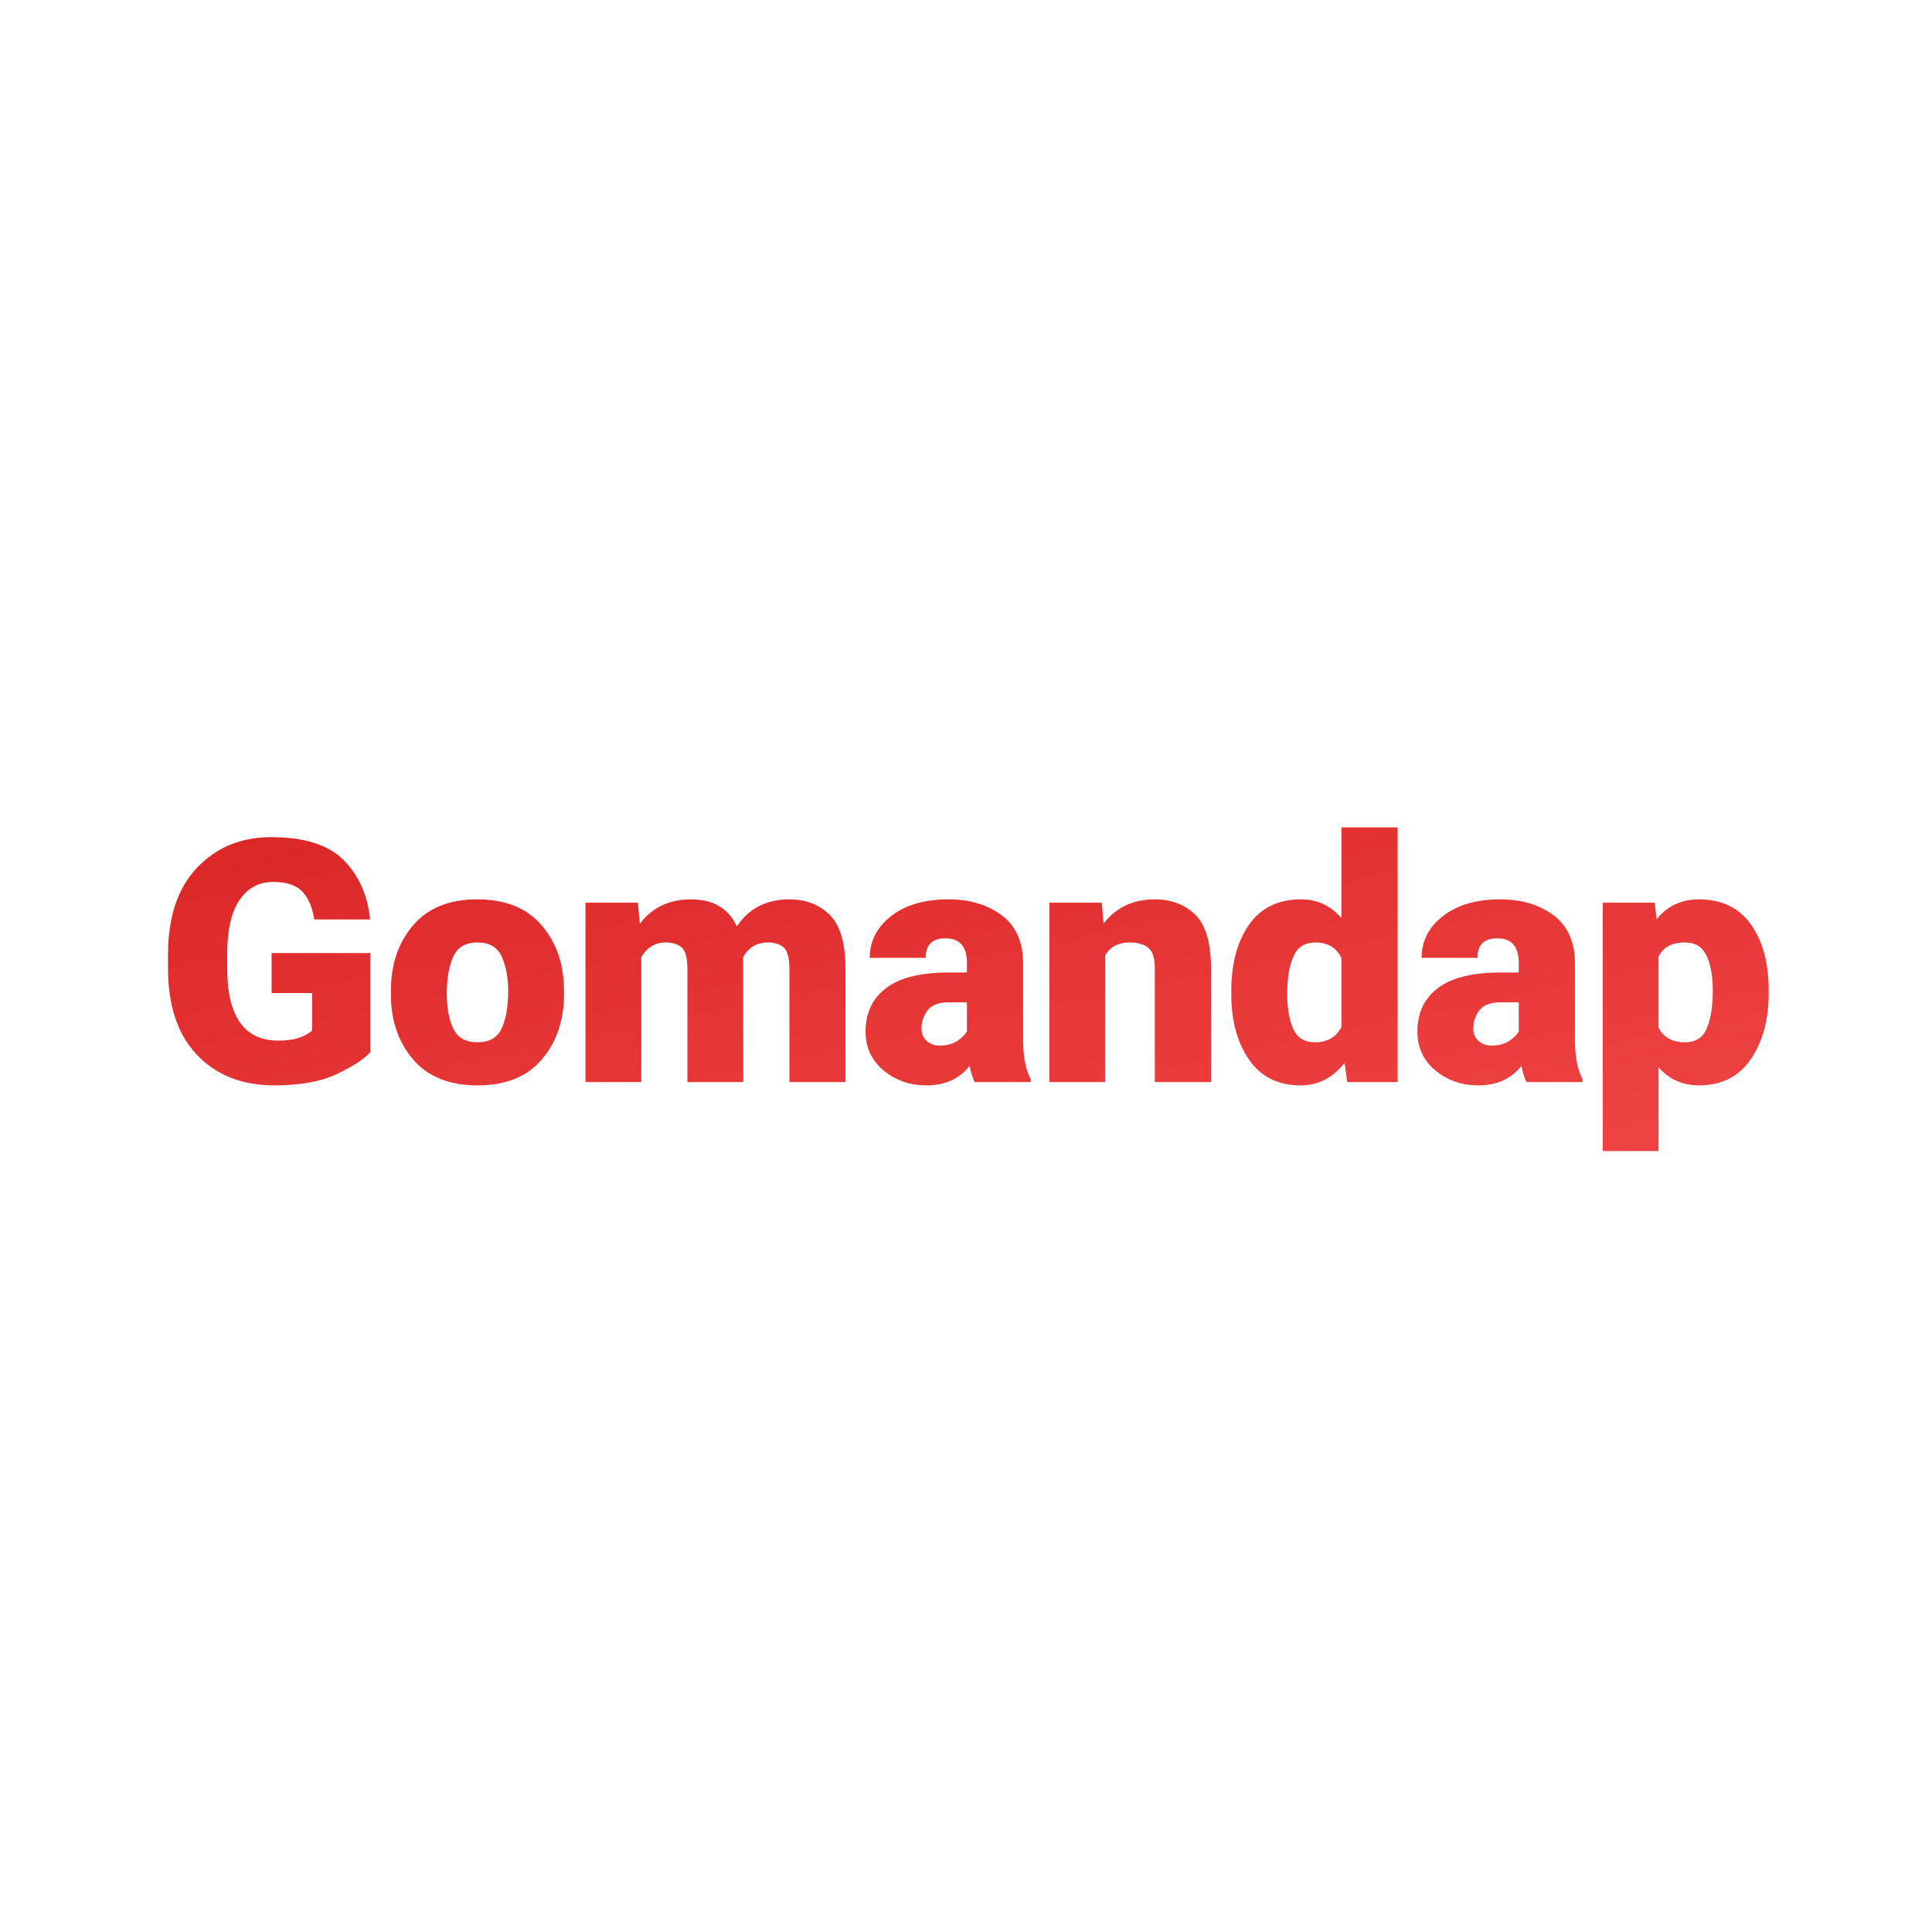
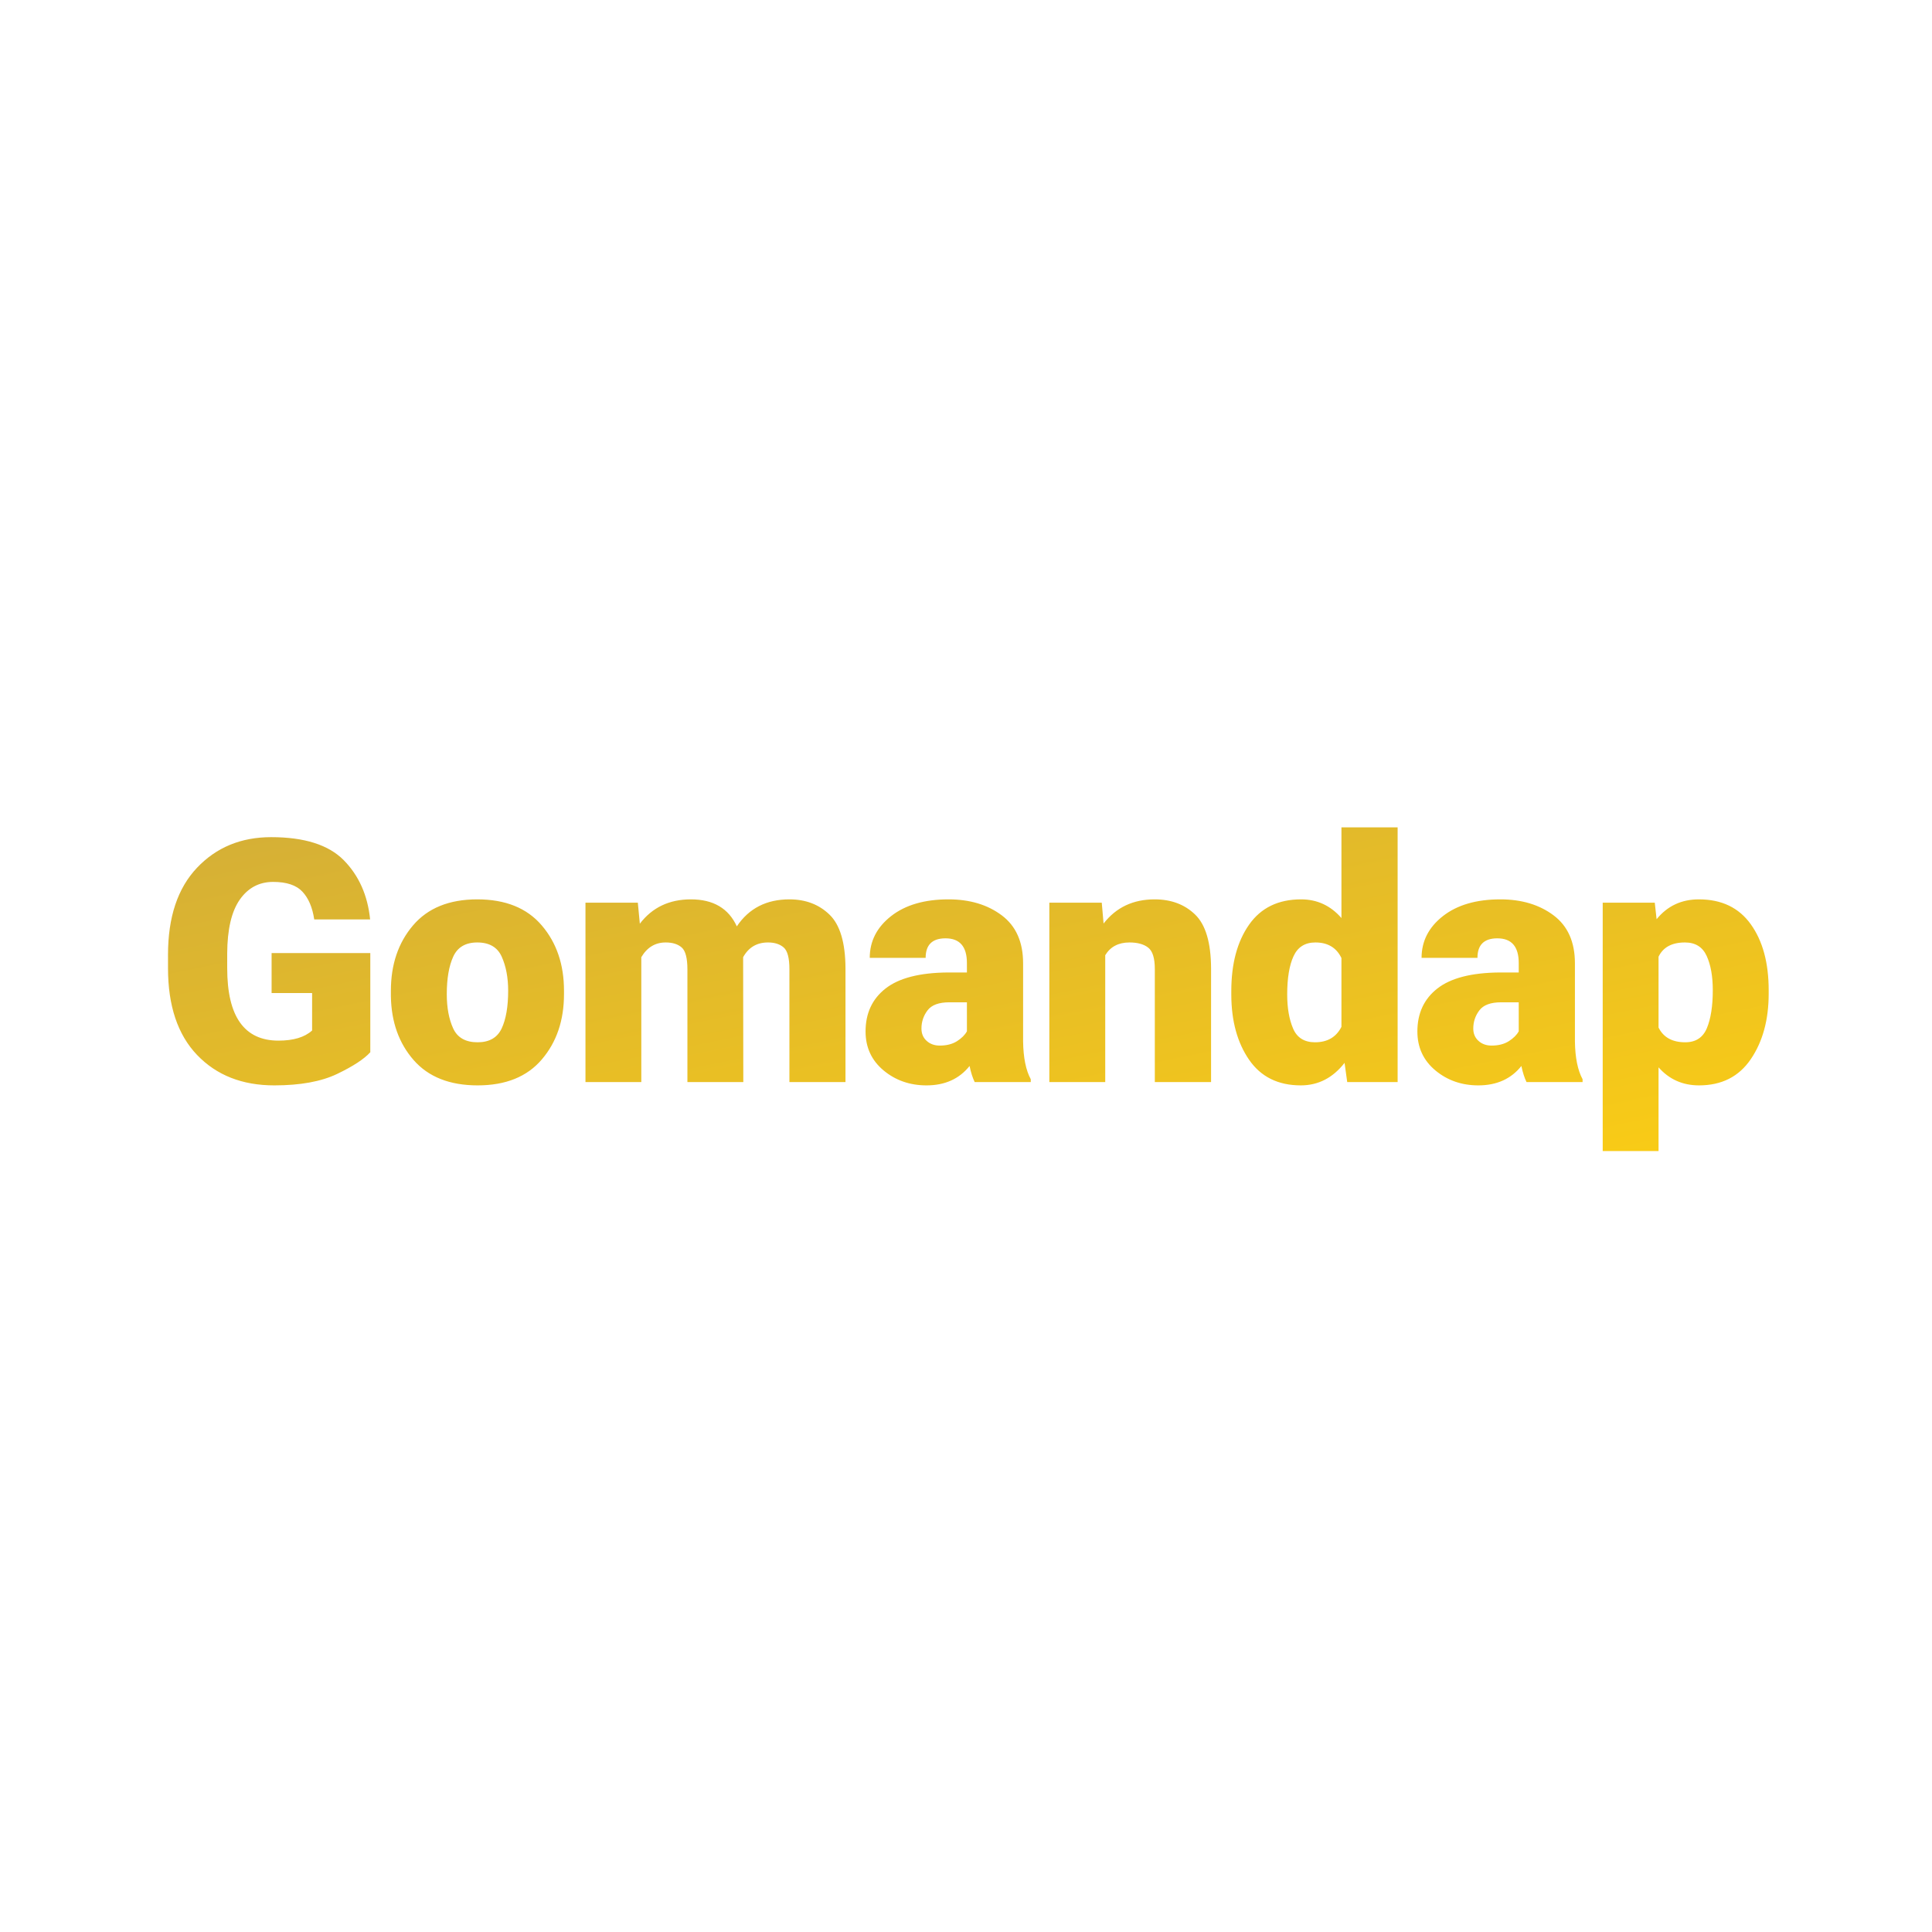
<svg xmlns="http://www.w3.org/2000/svg" viewBox="0 0 512 512">
  <defs>
    <linearGradient id="brandGradient" x1="0%" y1="0%" x2="100%" y2="100%">
-       <stop offset="0%" stop-color="#DC2626" />
-       <stop offset="100%" stop-color="#EF4444" />
+       <stop offset="0%" stop-color="#D4AF37" />
+       <stop offset="100%" stop-color="#FACC15" />
    </linearGradient>
    <linearGradient id="businessGradient" x1="0%" y1="0%" x2="100%" y2="100%">
      <stop offset="0%" stop-color="#1D1D1F" />
      <stop offset="100%" stop-color="#86868B" />
    </linearGradient>
    <linearGradient id="adminGradient" x1="0%" y1="0%" x2="100%" y2="100%">
      <stop offset="0%" stop-color="#1D1D1F" />
      <stop offset="100%" stop-color="#86868B" />
    </linearGradient>
  </defs>
  <text x="50%" y="50%" font-family="system-ui, -apple-system, BlinkMacSystemFont, 'Segoe UI', Roboto, sans-serif" font-size="90" font-weight="900" fill="url(#brandGradient)" text-anchor="middle" dominant-baseline="central" letter-spacing="-1">Gomandap</text>
</svg>
